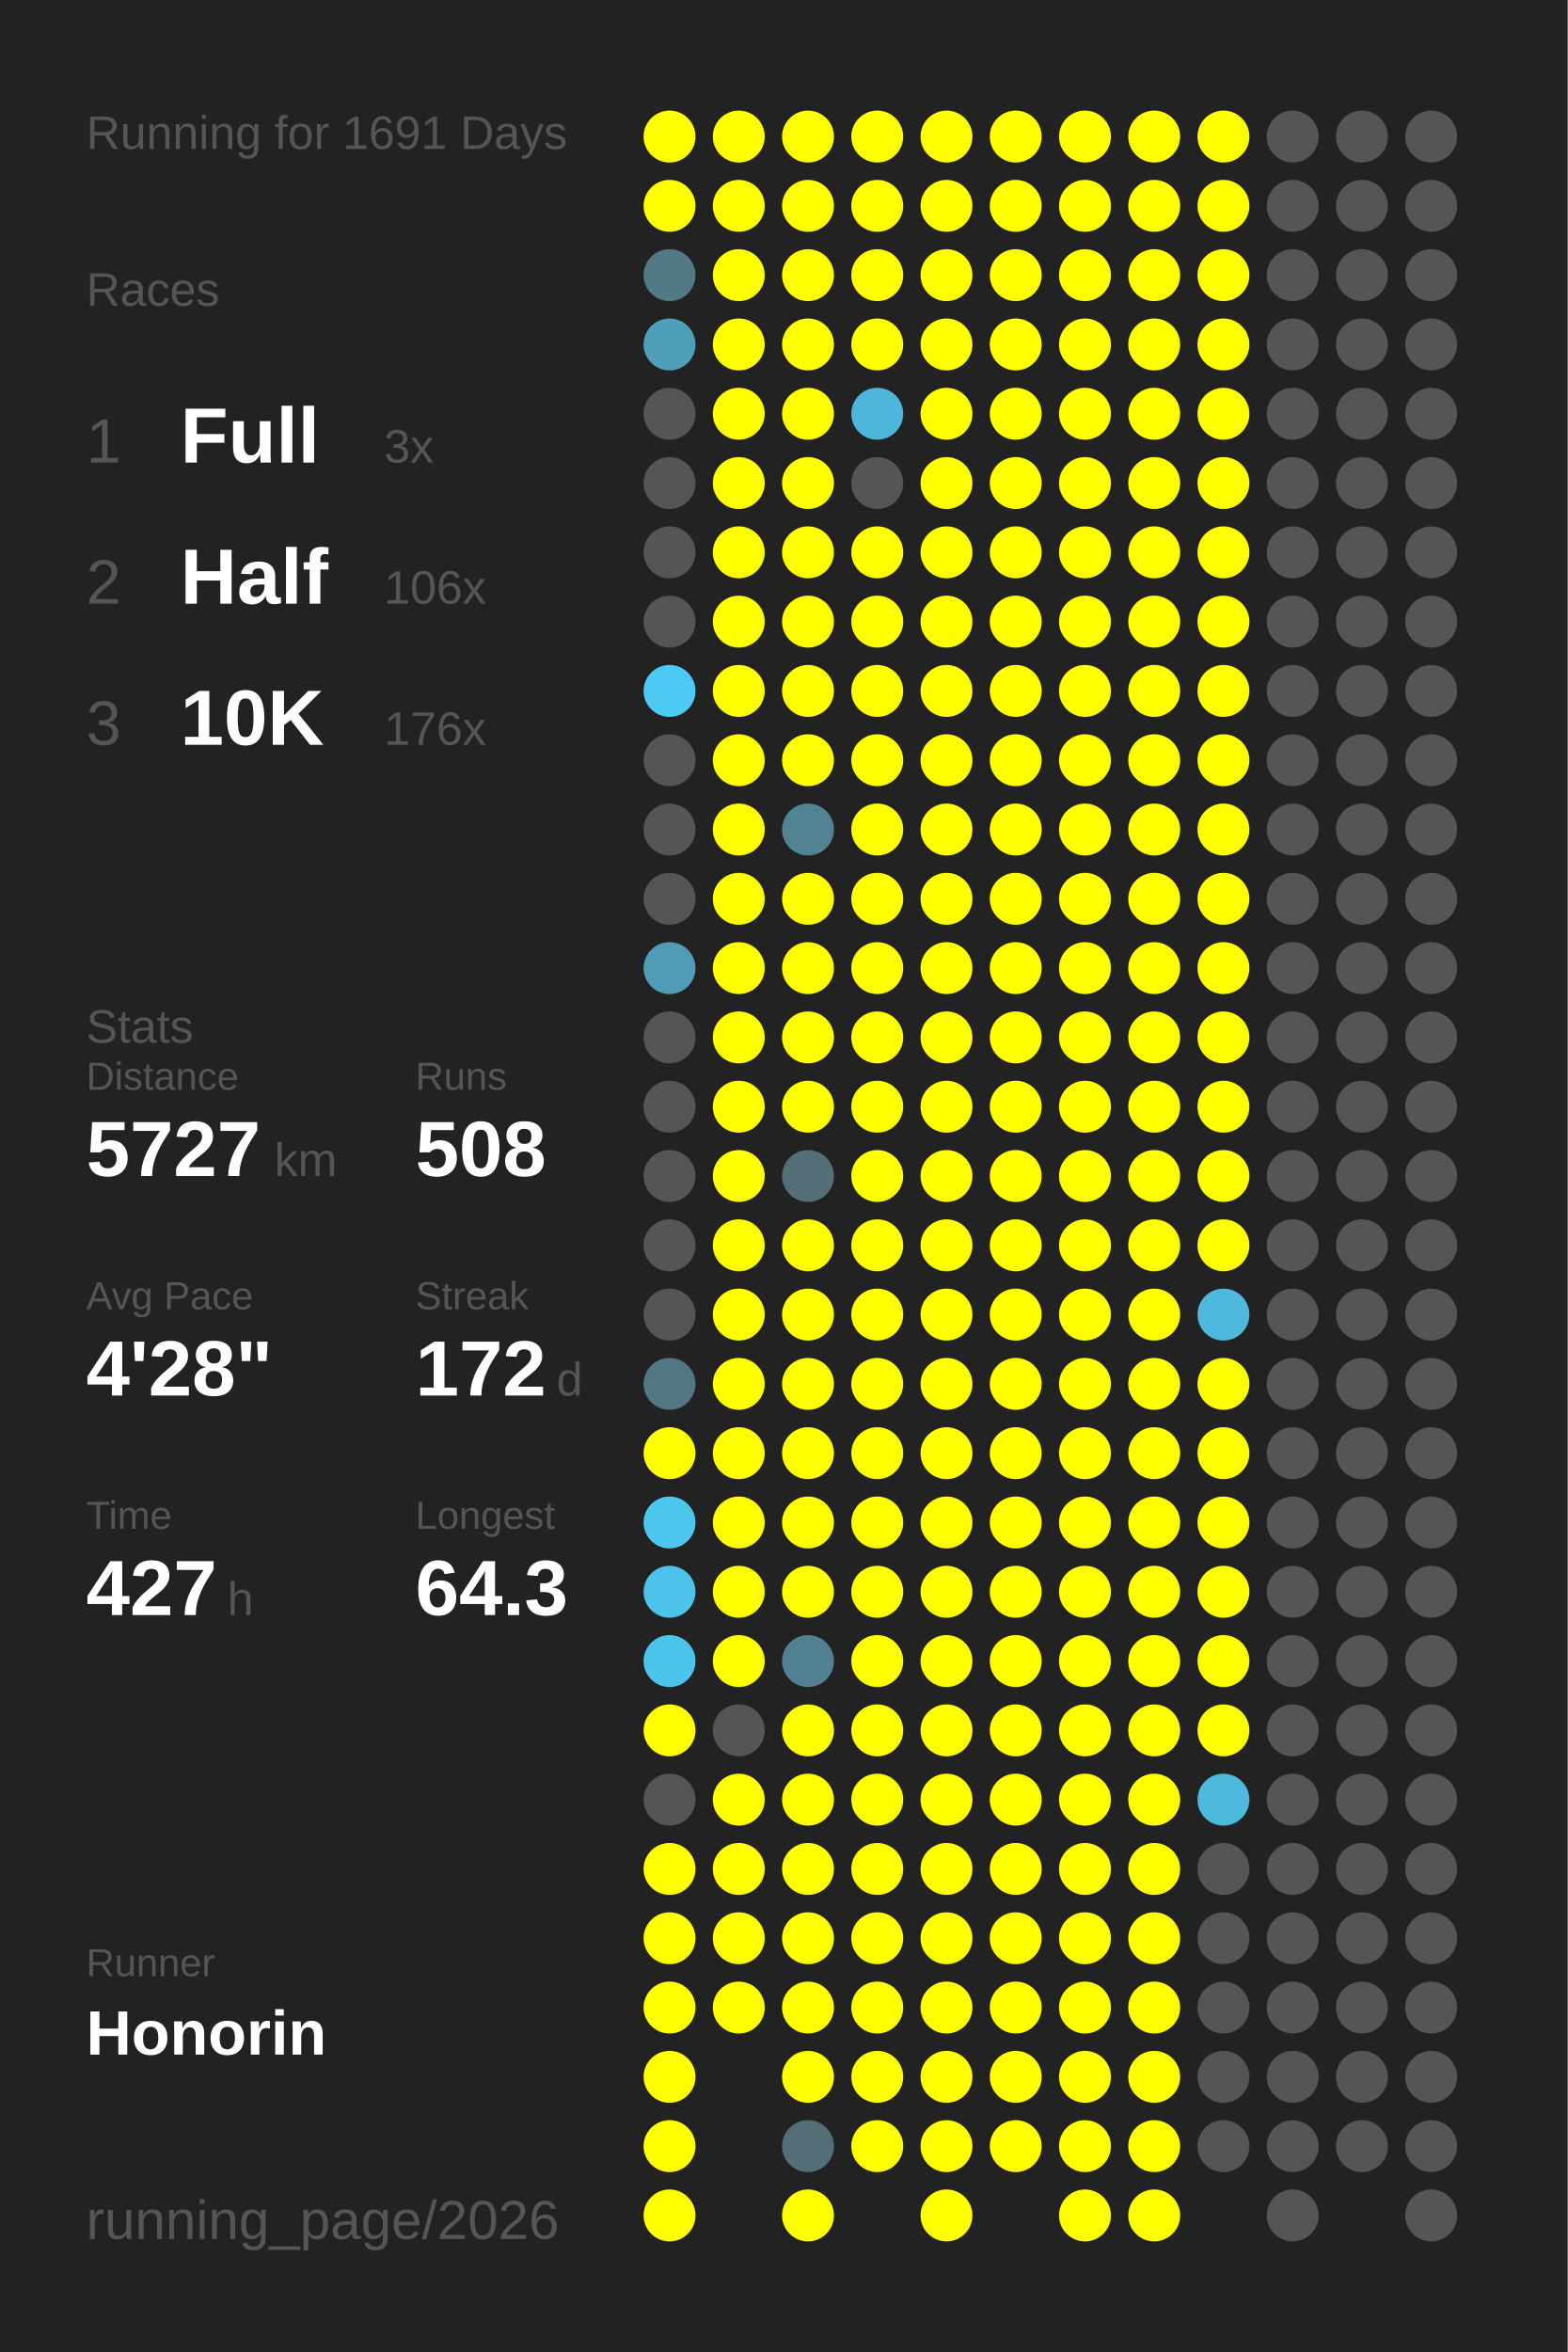
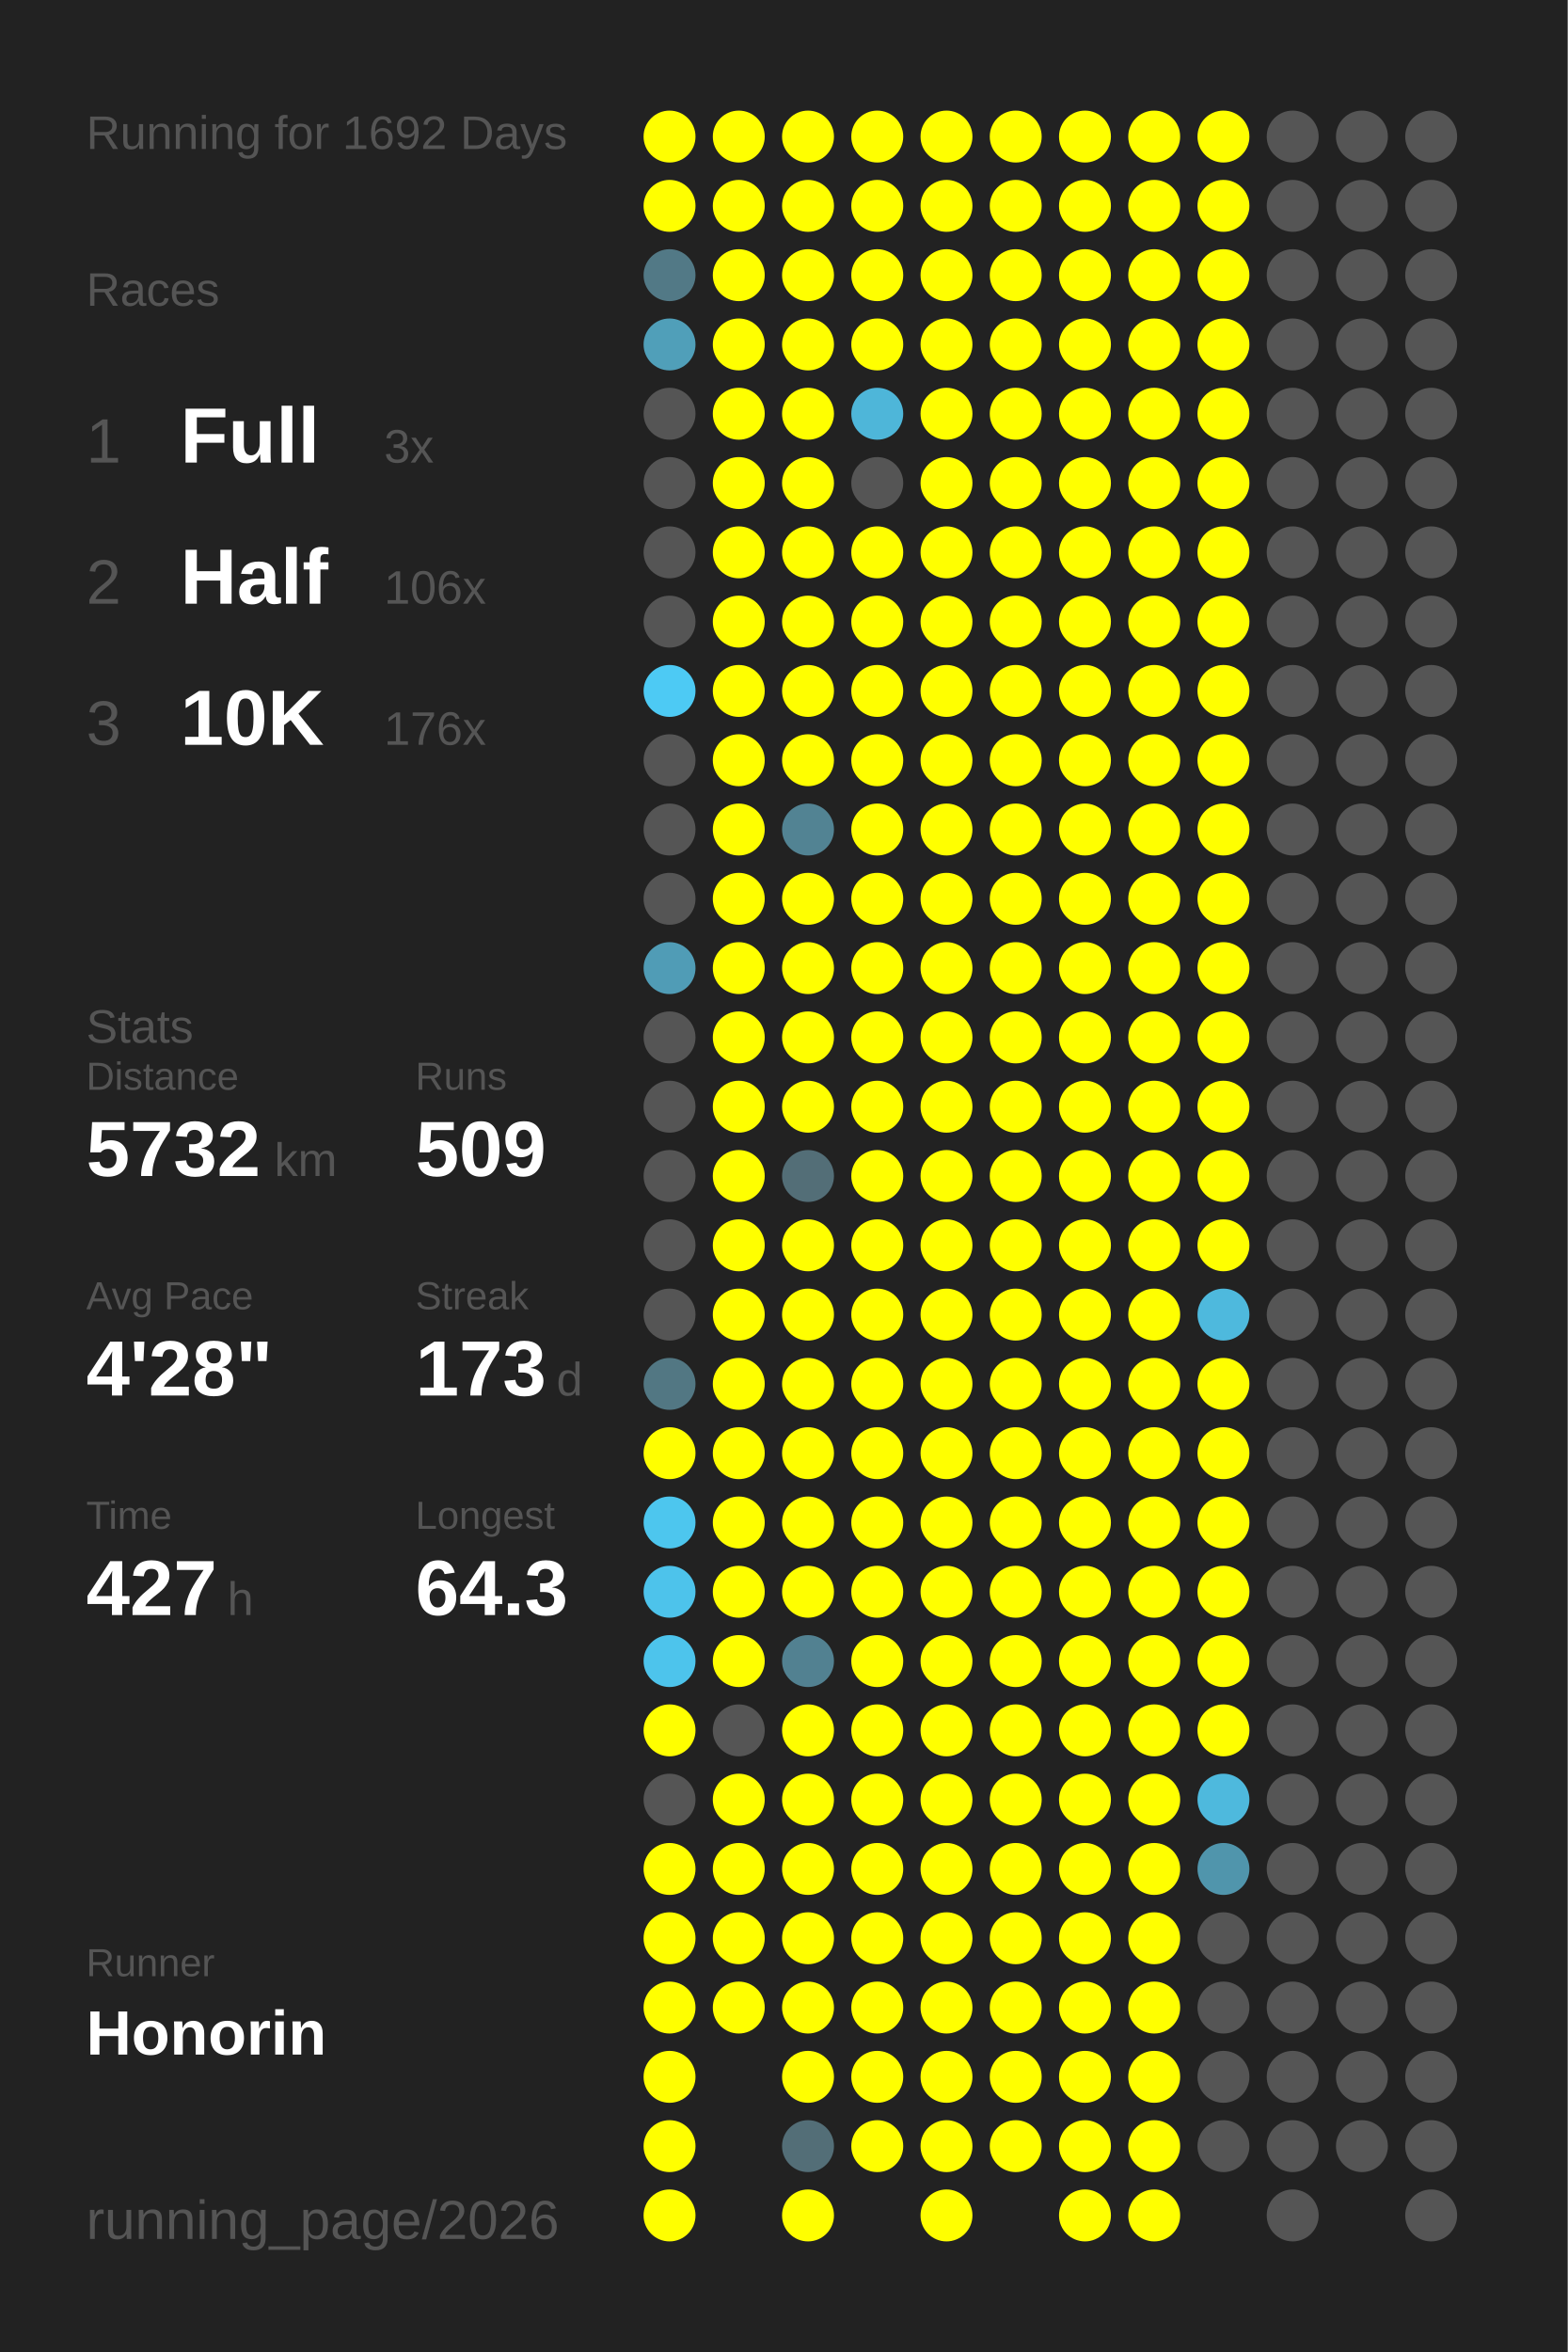
<svg xmlns="http://www.w3.org/2000/svg" baseProfile="full" height="300mm" version="1.1" viewBox="0,0,200,300" width="200mm">
  <defs />
  <rect fill="#222222" height="300" width="200" x="0" y="0" />
-   <text fill="#555555" style="font-size:6px; font-family:Arial;" x="11" y="19">Running for 1691 Days</text>
+   <text fill="#555555" style="font-size:6px; font-family:Arial;" x="11" y="19">Running for 1692 Days</text>
  <text fill="#555555" style="font-size:6px; font-family:Arial;" x="11" y="39">Races</text>
  <text fill="#555555" style="font-size:8px; font-family:Arial;" x="11" y="59">1</text>
  <text fill="#FFFFFF" style="font-size:10px; font-family:Arial; font-weight:bold;" x="23" y="59">Full</text>
  <text fill="#555555" style="font-size:6px; font-family:Arial;" x="49" y="59">3x</text>
  <text fill="#555555" style="font-size:8px; font-family:Arial;" x="11" y="77">2</text>
  <text fill="#FFFFFF" style="font-size:10px; font-family:Arial; font-weight:bold;" x="23" y="77">Half</text>
  <text fill="#555555" style="font-size:6px; font-family:Arial;" x="49" y="77">106x</text>
  <text fill="#555555" style="font-size:8px; font-family:Arial;" x="11" y="95">3</text>
  <text fill="#FFFFFF" style="font-size:10px; font-family:Arial; font-weight:bold;" x="23" y="95">10K</text>
  <text fill="#555555" style="font-size:6px; font-family:Arial;" x="49" y="95">176x</text>
  <text fill="#555555" style="font-size:6px; font-family:Arial;" x="11" y="133">Stats</text>
  <text fill="#555555" style="font-size:5px; font-family:Arial;" x="11" y="139">Distance</text>
-   <text fill="#FFFFFF" style="font-size:10px; font-family:Arial; font-weight:bold;" x="11" y="150">5727</text>
+   <text fill="#FFFFFF" style="font-size:10px; font-family:Arial; font-weight:bold;" x="11" y="150">5732</text>
  <text fill="#555555" style="font-size:6px; font-family:Arial;" x="35" y="150">km</text>
  <text fill="#555555" style="font-size:5px; font-family:Arial;" x="53" y="139">Runs</text>
-   <text fill="#FFFFFF" style="font-size:10px; font-family:Arial; font-weight:bold;" x="53" y="150">508</text>
+   <text fill="#FFFFFF" style="font-size:10px; font-family:Arial; font-weight:bold;" x="53" y="150">509</text>
  <text fill="#555555" style="font-size:5px; font-family:Arial;" x="11" y="167">Avg Pace</text>
  <text fill="#FFFFFF" style="font-size:10px; font-family:Arial; font-weight:bold;" x="11" y="178">4'28"</text>
  <text fill="#555555" style="font-size:5px; font-family:Arial;" x="53" y="167">Streak</text>
-   <text fill="#FFFFFF" style="font-size:10px; font-family:Arial; font-weight:bold;" x="53" y="178">172</text>
+   <text fill="#FFFFFF" style="font-size:10px; font-family:Arial; font-weight:bold;" x="53" y="178">173</text>
  <text fill="#555555" style="font-size:6px; font-family:Arial;" x="71" y="178">d</text>
  <text fill="#555555" style="font-size:5px; font-family:Arial;" x="11" y="195">Time</text>
  <text fill="#FFFFFF" style="font-size:10px; font-family:Arial; font-weight:bold;" x="11" y="206">427</text>
  <text fill="#555555" style="font-size:6px; font-family:Arial;" x="29" y="206">h</text>
  <text fill="#555555" style="font-size:5px; font-family:Arial;" x="53" y="195">Longest</text>
  <text fill="#FFFFFF" style="font-size:10px; font-family:Arial; font-weight:bold;" x="53" y="206">64.3</text>
  <text fill="#555555" style="font-size:5px; font-family:Arial;" x="11" y="252.065">Runner</text>
  <text fill="#FFFFFF" style="font-size:8px; font-family:Arial; font-weight:bold;" x="11" y="262.065">Honorin</text>
  <text fill="#555555" style="font-size:7px; font-family:Arial;" x="11" y="285.581">running_page/2026</text>
  <circle cx="85.417" cy="17.419" fill="#FFFF00" r="3.312" />
  <circle cx="85.417" cy="26.258" fill="#FFFF00" r="3.312" />
  <circle cx="85.417" cy="35.097" fill="#527986" r="3.312" />
  <circle cx="85.417" cy="43.935" fill="#509fb9" r="3.312" />
  <circle cx="85.417" cy="52.774" fill="#555555" r="3.312" />
  <circle cx="85.417" cy="61.613" fill="#555555" r="3.312" />
  <circle cx="85.417" cy="70.452" fill="#555555" r="3.312" />
  <circle cx="85.417" cy="79.29" fill="#555555" r="3.312" />
  <circle cx="85.417" cy="88.129" fill="#4dcaf4" r="3.312" />
  <circle cx="85.417" cy="96.968" fill="#555555" r="3.312" />
  <circle cx="85.417" cy="105.806" fill="#555555" r="3.312" />
  <circle cx="85.417" cy="114.645" fill="#555555" r="3.312" />
  <circle cx="85.417" cy="123.484" fill="#509cb6" r="3.312" />
  <circle cx="85.417" cy="132.323" fill="#555555" r="3.312" />
  <circle cx="85.417" cy="141.161" fill="#555555" r="3.312" />
  <circle cx="85.417" cy="150" fill="#555555" r="3.312" />
  <circle cx="85.417" cy="158.839" fill="#555555" r="3.312" />
  <circle cx="85.417" cy="167.677" fill="#555555" r="3.312" />
  <circle cx="85.417" cy="176.516" fill="#527783" r="3.312" />
  <circle cx="85.417" cy="185.355" fill="#FFFF00" r="3.312" />
  <circle cx="85.417" cy="194.194" fill="#4dc6ee" r="3.312" />
  <circle cx="85.417" cy="203.032" fill="#4dc3eb" r="3.312" />
  <circle cx="85.417" cy="211.871" fill="#4dc4ec" r="3.312" />
  <circle cx="85.417" cy="220.71" fill="#FFFF00" r="3.312" />
  <circle cx="85.417" cy="229.548" fill="#555555" r="3.312" />
  <circle cx="85.417" cy="238.387" fill="#FFFF00" r="3.312" />
  <circle cx="85.417" cy="247.226" fill="#FFFF00" r="3.312" />
  <circle cx="85.417" cy="256.065" fill="#FFFF00" r="3.312" />
  <circle cx="85.417" cy="264.903" fill="#FFFF00" r="3.312" />
  <circle cx="85.417" cy="273.742" fill="#FFFF00" r="3.312" />
  <circle cx="85.417" cy="282.581" fill="#FFFF00" r="3.312" />
  <circle cx="94.25" cy="17.419" fill="#FFFF00" r="3.312" />
  <circle cx="94.25" cy="26.258" fill="#FFFF00" r="3.312" />
  <circle cx="94.25" cy="35.097" fill="#FFFF00" r="3.312" />
  <circle cx="94.25" cy="43.935" fill="#FFFF00" r="3.312" />
  <circle cx="94.25" cy="52.774" fill="#FFFF00" r="3.312" />
  <circle cx="94.25" cy="61.613" fill="#FFFF00" r="3.312" />
  <circle cx="94.25" cy="70.452" fill="#FFFF00" r="3.312" />
  <circle cx="94.25" cy="79.29" fill="#FFFF00" r="3.312" />
  <circle cx="94.25" cy="88.129" fill="#FFFF00" r="3.312" />
  <circle cx="94.25" cy="96.968" fill="#FFFF00" r="3.312" />
  <circle cx="94.25" cy="105.806" fill="#FFFF00" r="3.312" />
  <circle cx="94.25" cy="114.645" fill="#FFFF00" r="3.312" />
  <circle cx="94.25" cy="123.484" fill="#FFFF00" r="3.312" />
  <circle cx="94.25" cy="132.323" fill="#FFFF00" r="3.312" />
  <circle cx="94.25" cy="141.161" fill="#FFFF00" r="3.312" />
  <circle cx="94.25" cy="150" fill="#FFFF00" r="3.312" />
  <circle cx="94.25" cy="158.839" fill="#FFFF00" r="3.312" />
  <circle cx="94.25" cy="167.677" fill="#FFFF00" r="3.312" />
  <circle cx="94.25" cy="176.516" fill="#FFFF00" r="3.312" />
  <circle cx="94.25" cy="185.355" fill="#FFFF00" r="3.312" />
  <circle cx="94.25" cy="194.194" fill="#FFFF00" r="3.312" />
  <circle cx="94.25" cy="203.032" fill="#FFFF00" r="3.312" />
  <circle cx="94.25" cy="211.871" fill="#FFFF00" r="3.312" />
  <circle cx="94.25" cy="220.71" fill="#555555" r="3.312" />
  <circle cx="94.25" cy="229.548" fill="#FFFF00" r="3.312" />
  <circle cx="94.25" cy="238.387" fill="#FFFF00" r="3.312" />
  <circle cx="94.25" cy="247.226" fill="#FFFF00" r="3.312" />
  <circle cx="94.25" cy="256.065" fill="#FFFF00" r="3.312" />
  <circle cx="103.083" cy="17.419" fill="#FFFF00" r="3.312" />
  <circle cx="103.083" cy="26.258" fill="#FFFF00" r="3.312" />
  <circle cx="103.083" cy="35.097" fill="#FFFF00" r="3.312" />
  <circle cx="103.083" cy="43.935" fill="#FFFF00" r="3.312" />
  <circle cx="103.083" cy="52.774" fill="#FFFF00" r="3.312" />
  <circle cx="103.083" cy="61.613" fill="#FFFF00" r="3.312" />
  <circle cx="103.083" cy="70.452" fill="#FFFF00" r="3.312" />
  <circle cx="103.083" cy="79.29" fill="#FFFF00" r="3.312" />
  <circle cx="103.083" cy="88.129" fill="#FFFF00" r="3.312" />
  <circle cx="103.083" cy="96.968" fill="#FFFF00" r="3.312" />
  <circle cx="103.083" cy="105.806" fill="#528393" r="3.312" />
  <circle cx="103.083" cy="114.645" fill="#FFFF00" r="3.312" />
  <circle cx="103.083" cy="123.484" fill="#FFFF00" r="3.312" />
  <circle cx="103.083" cy="132.323" fill="#FFFF00" r="3.312" />
  <circle cx="103.083" cy="141.161" fill="#FFFF00" r="3.312" />
  <circle cx="103.083" cy="150" fill="#536e77" r="3.312" />
  <circle cx="103.083" cy="158.839" fill="#FFFF00" r="3.312" />
  <circle cx="103.083" cy="167.677" fill="#FFFF00" r="3.312" />
  <circle cx="103.083" cy="176.516" fill="#FFFF00" r="3.312" />
  <circle cx="103.083" cy="185.355" fill="#FFFF00" r="3.312" />
  <circle cx="103.083" cy="194.194" fill="#FFFF00" r="3.312" />
  <circle cx="103.083" cy="203.032" fill="#FFFF00" r="3.312" />
  <circle cx="103.083" cy="211.871" fill="#528191" r="3.312" />
  <circle cx="103.083" cy="220.71" fill="#FFFF00" r="3.312" />
  <circle cx="103.083" cy="229.548" fill="#FFFF00" r="3.312" />
  <circle cx="103.083" cy="238.387" fill="#FFFF00" r="3.312" />
  <circle cx="103.083" cy="247.226" fill="#FFFF00" r="3.312" />
  <circle cx="103.083" cy="256.065" fill="#FFFF00" r="3.312" />
  <circle cx="103.083" cy="264.903" fill="#FFFF00" r="3.312" />
  <circle cx="103.083" cy="273.742" fill="#536e77" r="3.312" />
  <circle cx="103.083" cy="282.581" fill="#FFFF00" r="3.312" />
  <circle cx="111.917" cy="17.419" fill="#FFFF00" r="3.312" />
  <circle cx="111.917" cy="26.258" fill="#FFFF00" r="3.312" />
  <circle cx="111.917" cy="35.097" fill="#FFFF00" r="3.312" />
  <circle cx="111.917" cy="43.935" fill="#FFFF00" r="3.312" />
  <circle cx="111.917" cy="52.774" fill="#4eb6d9" r="3.312" />
  <circle cx="111.917" cy="61.613" fill="#555555" r="3.312" />
  <circle cx="111.917" cy="70.452" fill="#FFFF00" r="3.312" />
  <circle cx="111.917" cy="79.29" fill="#FFFF00" r="3.312" />
  <circle cx="111.917" cy="88.129" fill="#FFFF00" r="3.312" />
  <circle cx="111.917" cy="96.968" fill="#FFFF00" r="3.312" />
  <circle cx="111.917" cy="105.806" fill="#FFFF00" r="3.312" />
  <circle cx="111.917" cy="114.645" fill="#FFFF00" r="3.312" />
  <circle cx="111.917" cy="123.484" fill="#FFFF00" r="3.312" />
  <circle cx="111.917" cy="132.323" fill="#FFFF00" r="3.312" />
  <circle cx="111.917" cy="141.161" fill="#FFFF00" r="3.312" />
  <circle cx="111.917" cy="150" fill="#FFFF00" r="3.312" />
  <circle cx="111.917" cy="158.839" fill="#FFFF00" r="3.312" />
  <circle cx="111.917" cy="167.677" fill="#FFFF00" r="3.312" />
  <circle cx="111.917" cy="176.516" fill="#FFFF00" r="3.312" />
  <circle cx="111.917" cy="185.355" fill="#FFFF00" r="3.312" />
  <circle cx="111.917" cy="194.194" fill="#FFFF00" r="3.312" />
  <circle cx="111.917" cy="203.032" fill="#FFFF00" r="3.312" />
  <circle cx="111.917" cy="211.871" fill="#FFFF00" r="3.312" />
  <circle cx="111.917" cy="220.71" fill="#FFFF00" r="3.312" />
  <circle cx="111.917" cy="229.548" fill="#FFFF00" r="3.312" />
  <circle cx="111.917" cy="238.387" fill="#FFFF00" r="3.312" />
  <circle cx="111.917" cy="247.226" fill="#FFFF00" r="3.312" />
  <circle cx="111.917" cy="256.065" fill="#FFFF00" r="3.312" />
  <circle cx="111.917" cy="264.903" fill="#FFFF00" r="3.312" />
  <circle cx="111.917" cy="273.742" fill="#FFFF00" r="3.312" />
  <circle cx="120.75" cy="17.419" fill="#FFFF00" r="3.312" />
  <circle cx="120.75" cy="26.258" fill="#FFFF00" r="3.312" />
  <circle cx="120.75" cy="35.097" fill="#FFFF00" r="3.312" />
  <circle cx="120.75" cy="43.935" fill="#FFFF00" r="3.312" />
  <circle cx="120.75" cy="52.774" fill="#FFFF00" r="3.312" />
  <circle cx="120.75" cy="61.613" fill="#FFFF00" r="3.312" />
  <circle cx="120.75" cy="70.452" fill="#FFFF00" r="3.312" />
  <circle cx="120.75" cy="79.29" fill="#FFFF00" r="3.312" />
  <circle cx="120.75" cy="88.129" fill="#FFFF00" r="3.312" />
  <circle cx="120.75" cy="96.968" fill="#FFFF00" r="3.312" />
  <circle cx="120.75" cy="105.806" fill="#FFFF00" r="3.312" />
  <circle cx="120.75" cy="114.645" fill="#FFFF00" r="3.312" />
  <circle cx="120.75" cy="123.484" fill="#FFFF00" r="3.312" />
  <circle cx="120.75" cy="132.323" fill="#FFFF00" r="3.312" />
  <circle cx="120.75" cy="141.161" fill="#FFFF00" r="3.312" />
  <circle cx="120.75" cy="150" fill="#FFFF00" r="3.312" />
  <circle cx="120.75" cy="158.839" fill="#FFFF00" r="3.312" />
  <circle cx="120.75" cy="167.677" fill="#FFFF00" r="3.312" />
  <circle cx="120.75" cy="176.516" fill="#FFFF00" r="3.312" />
  <circle cx="120.75" cy="185.355" fill="#FFFF00" r="3.312" />
  <circle cx="120.75" cy="194.194" fill="#FFFF00" r="3.312" />
  <circle cx="120.75" cy="203.032" fill="#FFFF00" r="3.312" />
  <circle cx="120.75" cy="211.871" fill="#FFFF00" r="3.312" />
  <circle cx="120.75" cy="220.71" fill="#FFFF00" r="3.312" />
  <circle cx="120.75" cy="229.548" fill="#FFFF00" r="3.312" />
  <circle cx="120.75" cy="238.387" fill="#FFFF00" r="3.312" />
  <circle cx="120.75" cy="247.226" fill="#FFFF00" r="3.312" />
  <circle cx="120.75" cy="256.065" fill="#FFFF00" r="3.312" />
  <circle cx="120.75" cy="264.903" fill="#FFFF00" r="3.312" />
  <circle cx="120.75" cy="273.742" fill="#FFFF00" r="3.312" />
  <circle cx="120.75" cy="282.581" fill="#FFFF00" r="3.312" />
  <circle cx="129.583" cy="17.419" fill="#FFFF00" r="3.312" />
  <circle cx="129.583" cy="26.258" fill="#FFFF00" r="3.312" />
  <circle cx="129.583" cy="35.097" fill="#FFFF00" r="3.312" />
  <circle cx="129.583" cy="43.935" fill="#FFFF00" r="3.312" />
  <circle cx="129.583" cy="52.774" fill="#FFFF00" r="3.312" />
  <circle cx="129.583" cy="61.613" fill="#FFFF00" r="3.312" />
  <circle cx="129.583" cy="70.452" fill="#FFFF00" r="3.312" />
  <circle cx="129.583" cy="79.29" fill="#FFFF00" r="3.312" />
  <circle cx="129.583" cy="88.129" fill="#FFFF00" r="3.312" />
  <circle cx="129.583" cy="96.968" fill="#FFFF00" r="3.312" />
  <circle cx="129.583" cy="105.806" fill="#FFFF00" r="3.312" />
  <circle cx="129.583" cy="114.645" fill="#FFFF00" r="3.312" />
  <circle cx="129.583" cy="123.484" fill="#FFFF00" r="3.312" />
  <circle cx="129.583" cy="132.323" fill="#FFFF00" r="3.312" />
  <circle cx="129.583" cy="141.161" fill="#FFFF00" r="3.312" />
  <circle cx="129.583" cy="150" fill="#FFFF00" r="3.312" />
  <circle cx="129.583" cy="158.839" fill="#FFFF00" r="3.312" />
  <circle cx="129.583" cy="167.677" fill="#FFFF00" r="3.312" />
  <circle cx="129.583" cy="176.516" fill="#FFFF00" r="3.312" />
  <circle cx="129.583" cy="185.355" fill="#FFFF00" r="3.312" />
  <circle cx="129.583" cy="194.194" fill="#FFFF00" r="3.312" />
  <circle cx="129.583" cy="203.032" fill="#FFFF00" r="3.312" />
  <circle cx="129.583" cy="211.871" fill="#FFFF00" r="3.312" />
  <circle cx="129.583" cy="220.71" fill="#FFFF00" r="3.312" />
  <circle cx="129.583" cy="229.548" fill="#FFFF00" r="3.312" />
  <circle cx="129.583" cy="238.387" fill="#FFFF00" r="3.312" />
  <circle cx="129.583" cy="247.226" fill="#FFFF00" r="3.312" />
  <circle cx="129.583" cy="256.065" fill="#FFFF00" r="3.312" />
  <circle cx="129.583" cy="264.903" fill="#FFFF00" r="3.312" />
  <circle cx="129.583" cy="273.742" fill="#FFFF00" r="3.312" />
  <circle cx="138.417" cy="17.419" fill="#FFFF00" r="3.312" />
  <circle cx="138.417" cy="26.258" fill="#FFFF00" r="3.312" />
  <circle cx="138.417" cy="35.097" fill="#FFFF00" r="3.312" />
  <circle cx="138.417" cy="43.935" fill="#FFFF00" r="3.312" />
  <circle cx="138.417" cy="52.774" fill="#FFFF00" r="3.312" />
  <circle cx="138.417" cy="61.613" fill="#FFFF00" r="3.312" />
  <circle cx="138.417" cy="70.452" fill="#FFFF00" r="3.312" />
  <circle cx="138.417" cy="79.29" fill="#FFFF00" r="3.312" />
  <circle cx="138.417" cy="88.129" fill="#FFFF00" r="3.312" />
  <circle cx="138.417" cy="96.968" fill="#FFFF00" r="3.312" />
  <circle cx="138.417" cy="105.806" fill="#FFFF00" r="3.312" />
  <circle cx="138.417" cy="114.645" fill="#FFFF00" r="3.312" />
  <circle cx="138.417" cy="123.484" fill="#FFFF00" r="3.312" />
  <circle cx="138.417" cy="132.323" fill="#FFFF00" r="3.312" />
  <circle cx="138.417" cy="141.161" fill="#FFFF00" r="3.312" />
  <circle cx="138.417" cy="150" fill="#FFFF00" r="3.312" />
  <circle cx="138.417" cy="158.839" fill="#FFFF00" r="3.312" />
  <circle cx="138.417" cy="167.677" fill="#FFFF00" r="3.312" />
  <circle cx="138.417" cy="176.516" fill="#FFFF00" r="3.312" />
  <circle cx="138.417" cy="185.355" fill="#FFFF00" r="3.312" />
  <circle cx="138.417" cy="194.194" fill="#FFFF00" r="3.312" />
  <circle cx="138.417" cy="203.032" fill="#FFFF00" r="3.312" />
  <circle cx="138.417" cy="211.871" fill="#FFFF00" r="3.312" />
  <circle cx="138.417" cy="220.71" fill="#FFFF00" r="3.312" />
  <circle cx="138.417" cy="229.548" fill="#FFFF00" r="3.312" />
  <circle cx="138.417" cy="238.387" fill="#FFFF00" r="3.312" />
  <circle cx="138.417" cy="247.226" fill="#FFFF00" r="3.312" />
  <circle cx="138.417" cy="256.065" fill="#FFFF00" r="3.312" />
  <circle cx="138.417" cy="264.903" fill="#FFFF00" r="3.312" />
  <circle cx="138.417" cy="273.742" fill="#FFFF00" r="3.312" />
  <circle cx="138.417" cy="282.581" fill="#FFFF00" r="3.312" />
  <circle cx="147.25" cy="17.419" fill="#FFFF00" r="3.312" />
  <circle cx="147.25" cy="26.258" fill="#FFFF00" r="3.312" />
  <circle cx="147.25" cy="35.097" fill="#FFFF00" r="3.312" />
  <circle cx="147.25" cy="43.935" fill="#FFFF00" r="3.312" />
  <circle cx="147.25" cy="52.774" fill="#FFFF00" r="3.312" />
  <circle cx="147.25" cy="61.613" fill="#FFFF00" r="3.312" />
  <circle cx="147.25" cy="70.452" fill="#FFFF00" r="3.312" />
  <circle cx="147.25" cy="79.29" fill="#FFFF00" r="3.312" />
  <circle cx="147.25" cy="88.129" fill="#FFFF00" r="3.312" />
  <circle cx="147.25" cy="96.968" fill="#FFFF00" r="3.312" />
  <circle cx="147.25" cy="105.806" fill="#FFFF00" r="3.312" />
  <circle cx="147.25" cy="114.645" fill="#FFFF00" r="3.312" />
  <circle cx="147.25" cy="123.484" fill="#FFFF00" r="3.312" />
  <circle cx="147.25" cy="132.323" fill="#FFFF00" r="3.312" />
  <circle cx="147.25" cy="141.161" fill="#FFFF00" r="3.312" />
  <circle cx="147.25" cy="150" fill="#FFFF00" r="3.312" />
  <circle cx="147.25" cy="158.839" fill="#FFFF00" r="3.312" />
  <circle cx="147.25" cy="167.677" fill="#FFFF00" r="3.312" />
  <circle cx="147.25" cy="176.516" fill="#FFFF00" r="3.312" />
  <circle cx="147.25" cy="185.355" fill="#FFFF00" r="3.312" />
  <circle cx="147.25" cy="194.194" fill="#FFFF00" r="3.312" />
  <circle cx="147.25" cy="203.032" fill="#FFFF00" r="3.312" />
  <circle cx="147.25" cy="211.871" fill="#FFFF00" r="3.312" />
  <circle cx="147.25" cy="220.71" fill="#FFFF00" r="3.312" />
  <circle cx="147.25" cy="229.548" fill="#FFFF00" r="3.312" />
  <circle cx="147.25" cy="238.387" fill="#FFFF00" r="3.312" />
  <circle cx="147.25" cy="247.226" fill="#FFFF00" r="3.312" />
  <circle cx="147.25" cy="256.065" fill="#FFFF00" r="3.312" />
  <circle cx="147.25" cy="264.903" fill="#FFFF00" r="3.312" />
  <circle cx="147.25" cy="273.742" fill="#FFFF00" r="3.312" />
  <circle cx="147.25" cy="282.581" fill="#FFFF00" r="3.312" />
  <circle cx="156.083" cy="17.419" fill="#FFFF00" r="3.312" />
  <circle cx="156.083" cy="26.258" fill="#FFFF00" r="3.312" />
  <circle cx="156.083" cy="35.097" fill="#FFFF00" r="3.312" />
  <circle cx="156.083" cy="43.935" fill="#FFFF00" r="3.312" />
  <circle cx="156.083" cy="52.774" fill="#FFFF00" r="3.312" />
  <circle cx="156.083" cy="61.613" fill="#FFFF00" r="3.312" />
  <circle cx="156.083" cy="70.452" fill="#FFFF00" r="3.312" />
  <circle cx="156.083" cy="79.29" fill="#FFFF00" r="3.312" />
  <circle cx="156.083" cy="88.129" fill="#FFFF00" r="3.312" />
  <circle cx="156.083" cy="96.968" fill="#FFFF00" r="3.312" />
  <circle cx="156.083" cy="105.806" fill="#FFFF00" r="3.312" />
  <circle cx="156.083" cy="114.645" fill="#FFFF00" r="3.312" />
  <circle cx="156.083" cy="123.484" fill="#FFFF00" r="3.312" />
  <circle cx="156.083" cy="132.323" fill="#FFFF00" r="3.312" />
  <circle cx="156.083" cy="141.161" fill="#FFFF00" r="3.312" />
  <circle cx="156.083" cy="150" fill="#FFFF00" r="3.312" />
  <circle cx="156.083" cy="158.839" fill="#FFFF00" r="3.312" />
  <circle cx="156.083" cy="167.677" fill="#4eb9dd" r="3.312" />
  <circle cx="156.083" cy="176.516" fill="#FFFF00" r="3.312" />
  <circle cx="156.083" cy="185.355" fill="#FFFF00" r="3.312" />
  <circle cx="156.083" cy="194.194" fill="#FFFF00" r="3.312" />
  <circle cx="156.083" cy="203.032" fill="#FFFF00" r="3.312" />
  <circle cx="156.083" cy="211.871" fill="#FFFF00" r="3.312" />
  <circle cx="156.083" cy="220.71" fill="#FFFF00" r="3.312" />
  <circle cx="156.083" cy="229.548" fill="#4eb9dd" r="3.312" />
-   <circle cx="156.083" cy="238.387" fill="#555555" r="3.312" />
+   <circle cx="156.083" cy="238.387" fill="#5095ac" r="3.312" />
  <circle cx="156.083" cy="247.226" fill="#555555" r="3.312" />
  <circle cx="156.083" cy="256.065" fill="#555555" r="3.312" />
  <circle cx="156.083" cy="264.903" fill="#555555" r="3.312" />
  <circle cx="156.083" cy="273.742" fill="#555555" r="3.312" />
  <circle cx="164.917" cy="17.419" fill="#555555" r="3.312" />
  <circle cx="164.917" cy="26.258" fill="#555555" r="3.312" />
  <circle cx="164.917" cy="35.097" fill="#555555" r="3.312" />
  <circle cx="164.917" cy="43.935" fill="#555555" r="3.312" />
  <circle cx="164.917" cy="52.774" fill="#555555" r="3.312" />
  <circle cx="164.917" cy="61.613" fill="#555555" r="3.312" />
  <circle cx="164.917" cy="70.452" fill="#555555" r="3.312" />
  <circle cx="164.917" cy="79.29" fill="#555555" r="3.312" />
  <circle cx="164.917" cy="88.129" fill="#555555" r="3.312" />
  <circle cx="164.917" cy="96.968" fill="#555555" r="3.312" />
  <circle cx="164.917" cy="105.806" fill="#555555" r="3.312" />
  <circle cx="164.917" cy="114.645" fill="#555555" r="3.312" />
  <circle cx="164.917" cy="123.484" fill="#555555" r="3.312" />
  <circle cx="164.917" cy="132.323" fill="#555555" r="3.312" />
  <circle cx="164.917" cy="141.161" fill="#555555" r="3.312" />
  <circle cx="164.917" cy="150" fill="#555555" r="3.312" />
  <circle cx="164.917" cy="158.839" fill="#555555" r="3.312" />
  <circle cx="164.917" cy="167.677" fill="#555555" r="3.312" />
  <circle cx="164.917" cy="176.516" fill="#555555" r="3.312" />
  <circle cx="164.917" cy="185.355" fill="#555555" r="3.312" />
  <circle cx="164.917" cy="194.194" fill="#555555" r="3.312" />
  <circle cx="164.917" cy="203.032" fill="#555555" r="3.312" />
  <circle cx="164.917" cy="211.871" fill="#555555" r="3.312" />
  <circle cx="164.917" cy="220.71" fill="#555555" r="3.312" />
  <circle cx="164.917" cy="229.548" fill="#555555" r="3.312" />
  <circle cx="164.917" cy="238.387" fill="#555555" r="3.312" />
  <circle cx="164.917" cy="247.226" fill="#555555" r="3.312" />
  <circle cx="164.917" cy="256.065" fill="#555555" r="3.312" />
  <circle cx="164.917" cy="264.903" fill="#555555" r="3.312" />
  <circle cx="164.917" cy="273.742" fill="#555555" r="3.312" />
  <circle cx="164.917" cy="282.581" fill="#555555" r="3.312" />
  <circle cx="173.75" cy="17.419" fill="#555555" r="3.312" />
  <circle cx="173.75" cy="26.258" fill="#555555" r="3.312" />
  <circle cx="173.75" cy="35.097" fill="#555555" r="3.312" />
  <circle cx="173.75" cy="43.935" fill="#555555" r="3.312" />
  <circle cx="173.75" cy="52.774" fill="#555555" r="3.312" />
  <circle cx="173.75" cy="61.613" fill="#555555" r="3.312" />
  <circle cx="173.75" cy="70.452" fill="#555555" r="3.312" />
  <circle cx="173.75" cy="79.29" fill="#555555" r="3.312" />
  <circle cx="173.75" cy="88.129" fill="#555555" r="3.312" />
  <circle cx="173.75" cy="96.968" fill="#555555" r="3.312" />
  <circle cx="173.75" cy="105.806" fill="#555555" r="3.312" />
  <circle cx="173.75" cy="114.645" fill="#555555" r="3.312" />
  <circle cx="173.75" cy="123.484" fill="#555555" r="3.312" />
  <circle cx="173.75" cy="132.323" fill="#555555" r="3.312" />
  <circle cx="173.75" cy="141.161" fill="#555555" r="3.312" />
  <circle cx="173.75" cy="150" fill="#555555" r="3.312" />
  <circle cx="173.75" cy="158.839" fill="#555555" r="3.312" />
  <circle cx="173.75" cy="167.677" fill="#555555" r="3.312" />
  <circle cx="173.75" cy="176.516" fill="#555555" r="3.312" />
  <circle cx="173.75" cy="185.355" fill="#555555" r="3.312" />
  <circle cx="173.75" cy="194.194" fill="#555555" r="3.312" />
  <circle cx="173.75" cy="203.032" fill="#555555" r="3.312" />
  <circle cx="173.75" cy="211.871" fill="#555555" r="3.312" />
  <circle cx="173.75" cy="220.71" fill="#555555" r="3.312" />
  <circle cx="173.75" cy="229.548" fill="#555555" r="3.312" />
  <circle cx="173.75" cy="238.387" fill="#555555" r="3.312" />
  <circle cx="173.75" cy="247.226" fill="#555555" r="3.312" />
  <circle cx="173.75" cy="256.065" fill="#555555" r="3.312" />
  <circle cx="173.75" cy="264.903" fill="#555555" r="3.312" />
  <circle cx="173.75" cy="273.742" fill="#555555" r="3.312" />
  <circle cx="182.583" cy="17.419" fill="#555555" r="3.312" />
  <circle cx="182.583" cy="26.258" fill="#555555" r="3.312" />
  <circle cx="182.583" cy="35.097" fill="#555555" r="3.312" />
  <circle cx="182.583" cy="43.935" fill="#555555" r="3.312" />
  <circle cx="182.583" cy="52.774" fill="#555555" r="3.312" />
  <circle cx="182.583" cy="61.613" fill="#555555" r="3.312" />
  <circle cx="182.583" cy="70.452" fill="#555555" r="3.312" />
  <circle cx="182.583" cy="79.29" fill="#555555" r="3.312" />
  <circle cx="182.583" cy="88.129" fill="#555555" r="3.312" />
  <circle cx="182.583" cy="96.968" fill="#555555" r="3.312" />
  <circle cx="182.583" cy="105.806" fill="#555555" r="3.312" />
  <circle cx="182.583" cy="114.645" fill="#555555" r="3.312" />
  <circle cx="182.583" cy="123.484" fill="#555555" r="3.312" />
  <circle cx="182.583" cy="132.323" fill="#555555" r="3.312" />
  <circle cx="182.583" cy="141.161" fill="#555555" r="3.312" />
  <circle cx="182.583" cy="150" fill="#555555" r="3.312" />
  <circle cx="182.583" cy="158.839" fill="#555555" r="3.312" />
  <circle cx="182.583" cy="167.677" fill="#555555" r="3.312" />
  <circle cx="182.583" cy="176.516" fill="#555555" r="3.312" />
  <circle cx="182.583" cy="185.355" fill="#555555" r="3.312" />
  <circle cx="182.583" cy="194.194" fill="#555555" r="3.312" />
  <circle cx="182.583" cy="203.032" fill="#555555" r="3.312" />
  <circle cx="182.583" cy="211.871" fill="#555555" r="3.312" />
  <circle cx="182.583" cy="220.71" fill="#555555" r="3.312" />
  <circle cx="182.583" cy="229.548" fill="#555555" r="3.312" />
  <circle cx="182.583" cy="238.387" fill="#555555" r="3.312" />
  <circle cx="182.583" cy="247.226" fill="#555555" r="3.312" />
  <circle cx="182.583" cy="256.065" fill="#555555" r="3.312" />
  <circle cx="182.583" cy="264.903" fill="#555555" r="3.312" />
  <circle cx="182.583" cy="273.742" fill="#555555" r="3.312" />
  <circle cx="182.583" cy="282.581" fill="#555555" r="3.312" />
</svg>
